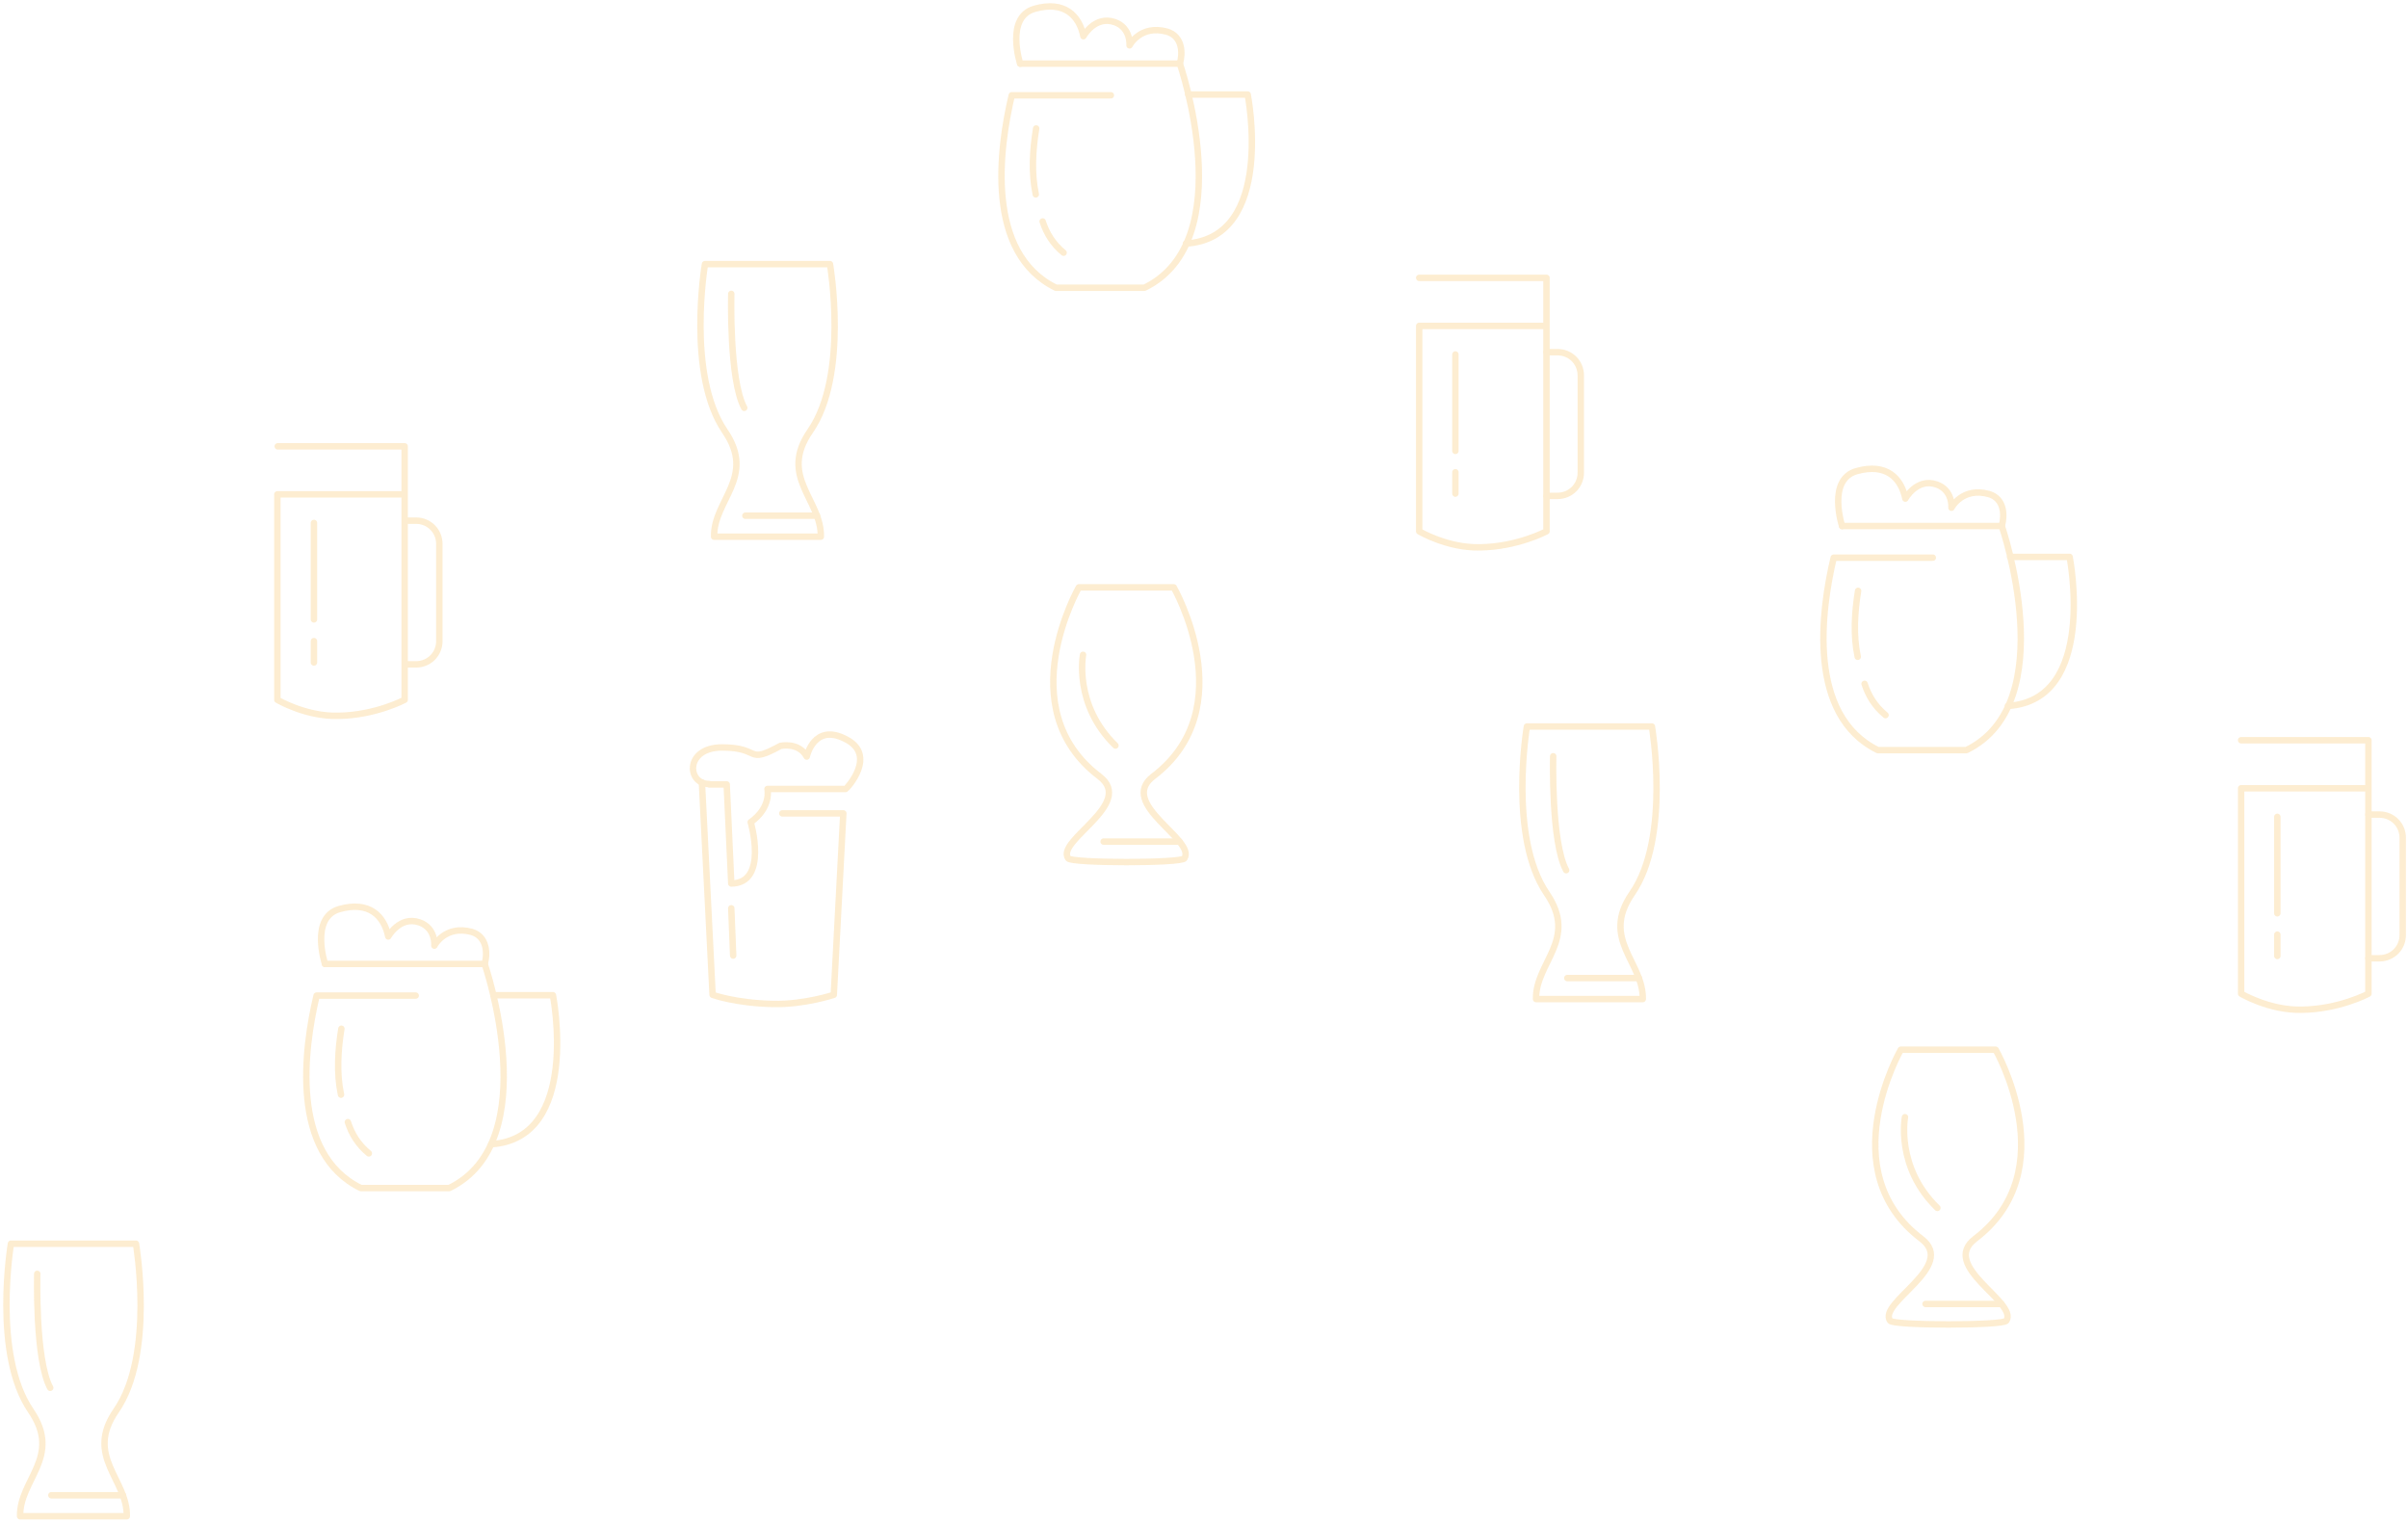
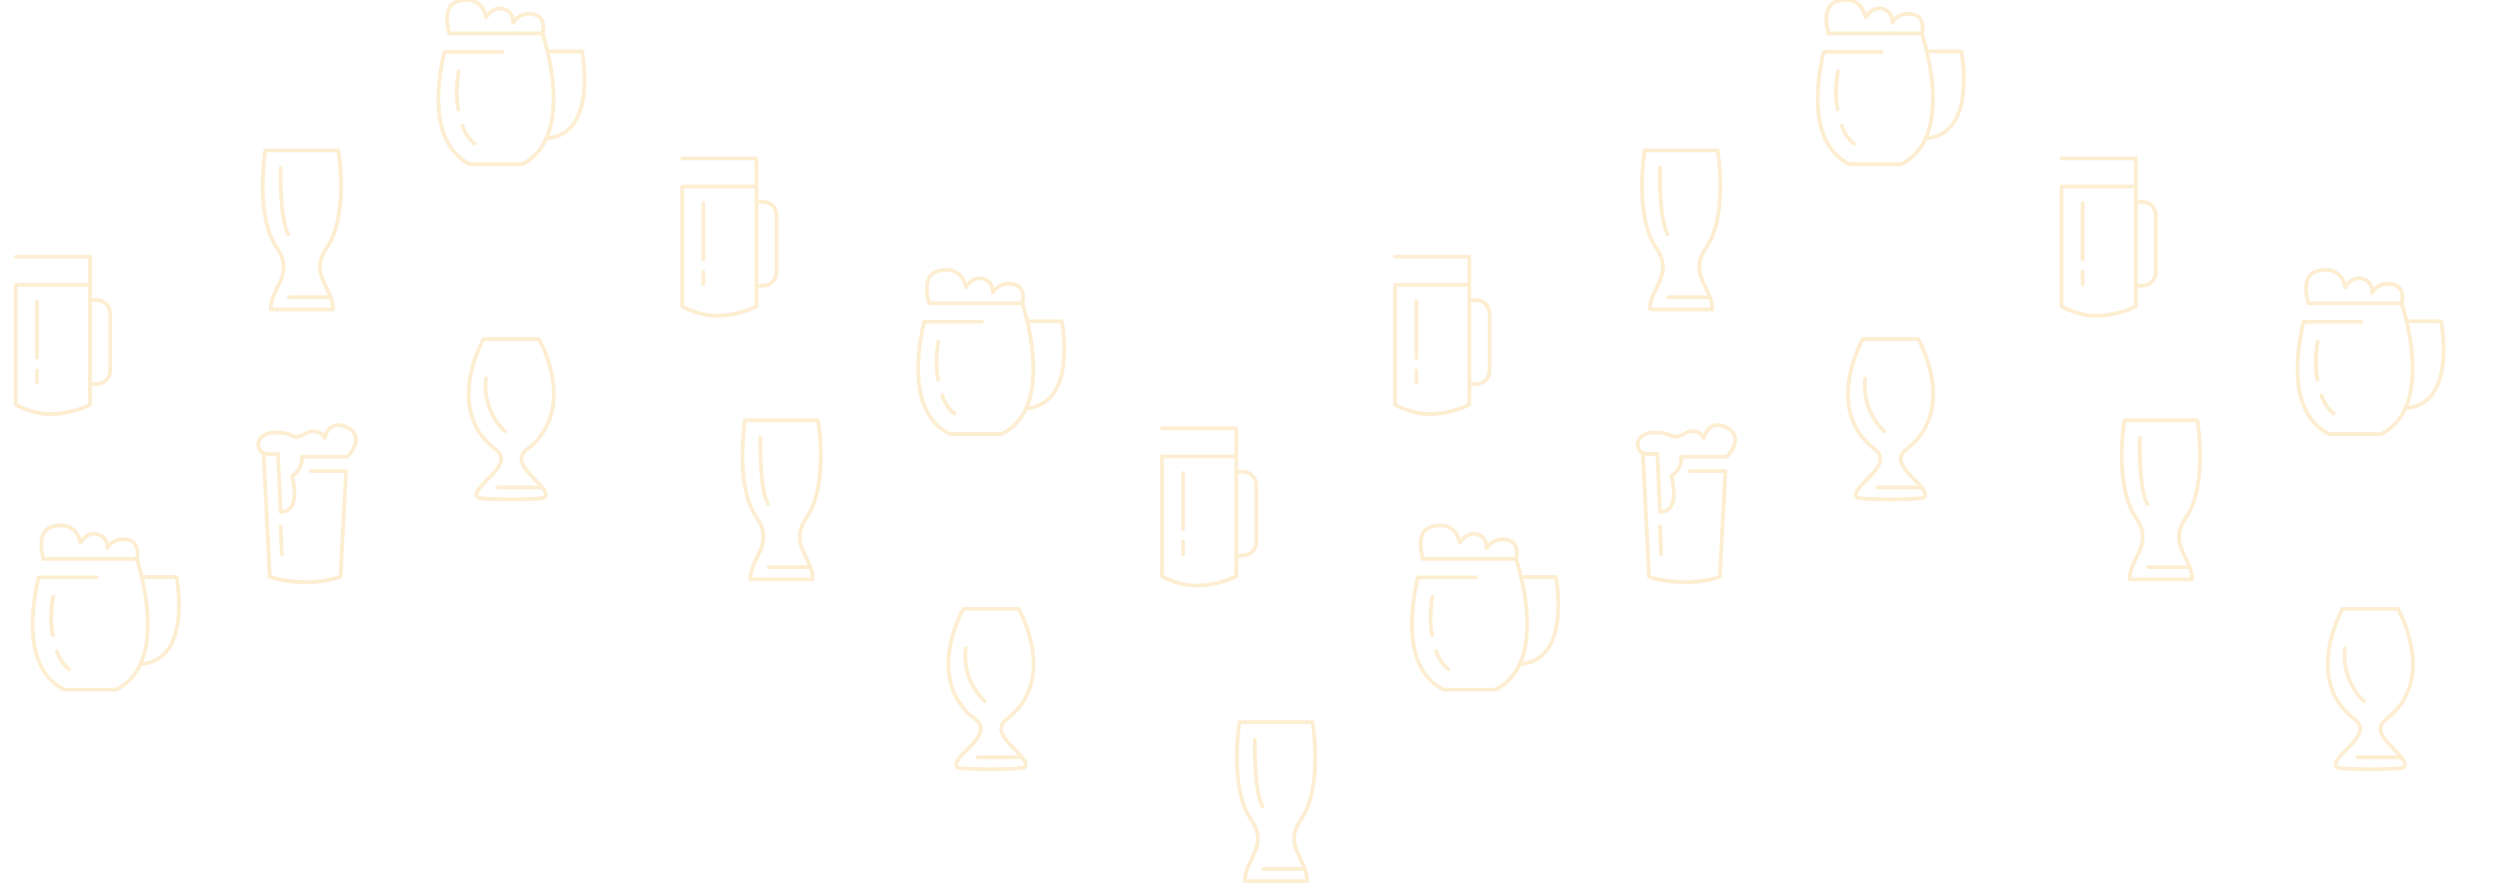
- <svg xmlns="http://www.w3.org/2000/svg" width="375" height="237" viewBox="0 0 375 237" fill="none">
+ <svg xmlns="http://www.w3.org/2000/svg" width="667" height="236" viewBox="0 0 667 236" fill="none">
  <g opacity="0.2">
-     <path d="M109.311 121.85L110.973 154.909C110.973 154.909 114.534 156.215 120.41 156.333C125.218 156.452 129.847 154.909 129.847 154.909L131.331 126.657H121.835" stroke="#F4A519" stroke-miterlimit="10" stroke-linecap="round" stroke-linejoin="round" />
-     <path d="M110.439 122.087C106.937 122.087 106.641 116.389 112.457 116.389C118.63 116.389 116.078 119.119 121.538 116.152C121.538 116.152 124.387 115.499 125.633 117.813C125.633 117.813 126.761 112.531 131.687 115.083C136.673 117.576 131.925 122.74 131.687 122.858H119.52C119.52 122.858 120.173 125.707 116.908 128.022C116.908 128.022 119.698 137.519 113.882 137.578L113.169 122.146H110.439V122.087Z" stroke="#F4A519" stroke-miterlimit="10" stroke-linecap="round" stroke-linejoin="round" />
-     <path d="M113.882 141.436L114.178 148.795" stroke="#F4A519" stroke-miterlimit="10" stroke-linecap="round" stroke-linejoin="round" />
-     <path d="M63.076 81.076H64.797C66.815 81.076 68.418 82.679 68.418 84.697V99.832C68.418 101.85 66.815 103.452 64.797 103.452H63.076" stroke="#F4A519" stroke-miterlimit="10" stroke-linecap="round" stroke-linejoin="round" />
-     <path d="M43.252 69.502H63.017V108.971C63.017 108.971 58.447 111.405 52.63 111.464C47.585 111.583 43.193 108.971 43.193 108.971V76.98H62.957" stroke="#F4A519" stroke-miterlimit="10" stroke-linecap="round" stroke-linejoin="round" />
-     <path d="M48.891 81.432V96.448" stroke="#F4A519" stroke-miterlimit="10" stroke-linecap="round" stroke-linejoin="round" />
-     <path d="M48.891 99.832V103.156" stroke="#F4A519" stroke-miterlimit="10" stroke-linecap="round" stroke-linejoin="round" />
-     <path d="M129.254 41.131C129.254 41.131 132.222 58.402 126.168 67.127C121.241 74.249 127.948 77.811 127.83 83.568H111.211C111.092 77.87 117.799 74.309 112.873 67.127C106.878 58.343 109.786 41.131 109.786 41.131H129.254Z" stroke="#F4A519" stroke-miterlimit="10" stroke-linecap="round" stroke-linejoin="round" />
-     <path d="M113.882 45.76C113.882 45.76 113.526 59.114 115.9 63.506" stroke="#F4A519" stroke-miterlimit="10" stroke-linecap="round" stroke-linejoin="round" />
-     <path d="M127.236 80.303H116.078" stroke="#F4A519" stroke-miterlimit="10" stroke-linecap="round" stroke-linejoin="round" />
-     <path d="M257.254 113.131C257.254 113.131 260.222 130.402 254.168 139.127C249.241 146.25 255.948 149.811 255.83 155.568H239.211C239.092 149.87 245.799 146.309 240.873 139.127C234.878 130.343 237.786 113.131 237.786 113.131H257.254Z" stroke="#F4A519" stroke-miterlimit="10" stroke-linecap="round" stroke-linejoin="round" />
-     <path d="M241.882 117.76C241.882 117.76 241.526 131.114 243.9 135.506" stroke="#F4A519" stroke-miterlimit="10" stroke-linecap="round" stroke-linejoin="round" />
-     <path d="M255.236 152.303H244.078" stroke="#F4A519" stroke-miterlimit="10" stroke-linecap="round" stroke-linejoin="round" />
-     <path d="M21.173 193.666C21.173 193.666 24.14 210.938 18.087 219.662C13.16 226.785 19.867 230.346 19.748 236.103H3.13C3.011 230.405 9.718 226.844 4.792 219.662C-1.203 210.878 1.705 193.666 1.705 193.666H21.173Z" stroke="#F4A519" stroke-miterlimit="10" stroke-linecap="round" stroke-linejoin="round" />
-     <path d="M5.801 198.355C5.801 198.355 5.445 211.71 7.819 216.102" stroke="#F4A519" stroke-miterlimit="10" stroke-linecap="round" stroke-linejoin="round" />
-     <path d="M19.155 232.838H7.997" stroke="#F4A519" stroke-miterlimit="10" stroke-linecap="round" stroke-linejoin="round" />
-     <path d="M50.612 150.102H75.481C75.481 150.102 84.977 177.7 69.961 185.001H56.191C45.151 179.6 47.347 163.278 49.306 155.028H64.738" stroke="#F4A519" stroke-miterlimit="10" stroke-linecap="round" stroke-linejoin="round" />
-     <path d="M53.105 170.459C52.393 167.136 52.63 163.456 53.164 160.191" stroke="#F4A519" stroke-miterlimit="10" stroke-linecap="round" stroke-linejoin="round" />
-     <path d="M57.438 179.599C55.776 178.234 54.767 176.572 54.173 174.732" stroke="#F4A519" stroke-miterlimit="10" stroke-linecap="round" stroke-linejoin="round" />
-     <path d="M76.846 154.969H86.105C86.105 154.969 90.497 177.285 76.49 178.176" stroke="#F4A519" stroke-miterlimit="10" stroke-linecap="round" stroke-linejoin="round" />
-     <path d="M50.612 150.102C50.612 150.102 48.238 142.861 52.867 141.555C57.497 140.249 59.812 142.623 60.465 145.828C60.465 145.828 62.245 142.564 65.332 143.632C67.884 144.522 67.646 147.253 67.646 147.253C67.646 147.253 69.308 143.988 73.463 145.116C75.837 145.828 75.956 148.44 75.481 150.102" stroke="#F4A519" stroke-miterlimit="10" stroke-linecap="round" stroke-linejoin="round" />
-     <path d="M240.836 54.842H242.558C244.576 54.842 246.178 56.444 246.178 58.462V73.597C246.178 75.615 244.576 77.218 242.558 77.218H240.836" stroke="#F4A519" stroke-miterlimit="10" stroke-linecap="round" stroke-linejoin="round" />
-     <path d="M221.013 43.268H240.836V82.737C240.836 82.737 236.266 85.17 230.45 85.23C225.405 85.349 221.013 82.737 221.013 82.737V50.746H240.836" stroke="#F4A519" stroke-miterlimit="10" stroke-linecap="round" stroke-linejoin="round" />
-     <path d="M226.651 55.197V70.213" stroke="#F4A519" stroke-miterlimit="10" stroke-linecap="round" stroke-linejoin="round" />
-     <path d="M226.651 73.537V76.861" stroke="#F4A519" stroke-miterlimit="10" stroke-linecap="round" stroke-linejoin="round" />
-     <path d="M368.836 126.842H370.558C372.576 126.842 374.178 128.444 374.178 130.462V145.597C374.178 147.615 372.576 149.218 370.558 149.218H368.836" stroke="#F4A519" stroke-miterlimit="10" stroke-linecap="round" stroke-linejoin="round" />
-     <path d="M349.013 115.268H368.836V154.737C368.836 154.737 364.266 157.17 358.45 157.23C353.405 157.348 349.013 154.737 349.013 154.737V122.746H368.836" stroke="#F4A519" stroke-miterlimit="10" stroke-linecap="round" stroke-linejoin="round" />
-     <path d="M354.651 127.197V142.213" stroke="#F4A519" stroke-miterlimit="10" stroke-linecap="round" stroke-linejoin="round" />
-     <path d="M354.651 145.537V148.861" stroke="#F4A519" stroke-miterlimit="10" stroke-linecap="round" stroke-linejoin="round" />
-     <path d="M182.79 91.461C182.79 91.461 193.592 110.276 179.585 120.9C174.006 125.173 186.292 130.752 184.452 133.661C183.977 134.432 166.884 134.432 166.349 133.661C164.391 130.871 176.855 125.173 171.216 120.9C157.209 110.276 168.011 91.461 168.011 91.461H182.79Z" stroke="#F4A519" stroke-miterlimit="10" stroke-linecap="round" stroke-linejoin="round" />
-     <path d="M168.664 101.965C168.664 101.965 167.18 109.74 173.709 116.091" stroke="#F4A519" stroke-miterlimit="10" stroke-linecap="round" stroke-linejoin="round" />
-     <path d="M171.869 131.049H183.68" stroke="#F4A519" stroke-miterlimit="10" stroke-linecap="round" stroke-linejoin="round" />
-     <path d="M310.79 163.461C310.79 163.461 321.592 182.276 307.585 192.9C302.006 197.173 314.292 202.752 312.452 205.661C311.977 206.432 294.884 206.432 294.349 205.661C292.391 202.871 304.855 197.173 299.216 192.9C285.209 182.276 296.011 163.461 296.011 163.461H310.79Z" stroke="#F4A519" stroke-miterlimit="10" stroke-linecap="round" stroke-linejoin="round" />
-     <path d="M296.664 173.965C296.664 173.965 295.18 181.74 301.709 188.091" stroke="#F4A519" stroke-miterlimit="10" stroke-linecap="round" stroke-linejoin="round" />
-     <path d="M299.869 203.049H311.68" stroke="#F4A519" stroke-miterlimit="10" stroke-linecap="round" stroke-linejoin="round" />
-     <path d="M158.871 9.912H183.739C183.739 9.912 193.236 37.511 178.22 44.811H164.45C153.41 39.41 155.606 23.088 157.565 14.838H172.997" stroke="#F4A519" stroke-miterlimit="10" stroke-linecap="round" stroke-linejoin="round" />
-     <path d="M161.304 30.27C160.592 26.946 160.829 23.266 161.363 20.002" stroke="#F4A519" stroke-miterlimit="10" stroke-linecap="round" stroke-linejoin="round" />
-     <path d="M165.637 39.351C163.975 37.986 162.966 36.324 162.373 34.484" stroke="#F4A519" stroke-miterlimit="10" stroke-linecap="round" stroke-linejoin="round" />
-     <path d="M185.045 14.721H194.304C194.304 14.721 198.696 37.037 184.689 37.928" stroke="#F4A519" stroke-miterlimit="10" stroke-linecap="round" stroke-linejoin="round" />
-     <path d="M158.871 9.912C158.871 9.912 156.497 2.671 161.126 1.365C165.756 0.06 168.07 2.434 168.723 5.639C168.723 5.639 170.504 2.374 173.59 3.443C176.142 4.333 175.905 7.063 175.905 7.063C175.905 7.063 177.567 3.799 181.722 4.926C184.155 5.639 184.214 8.25 183.74 9.912" stroke="#F4A519" stroke-miterlimit="10" stroke-linecap="round" stroke-linejoin="round" />
-     <path d="M286.871 81.912H311.739C311.739 81.912 321.236 109.511 306.22 116.811H292.45C281.41 111.41 283.606 95.088 285.565 86.838H300.997" stroke="#F4A519" stroke-miterlimit="10" stroke-linecap="round" stroke-linejoin="round" />
-     <path d="M289.304 102.27C288.592 98.946 288.829 95.266 289.363 92.002" stroke="#F4A519" stroke-miterlimit="10" stroke-linecap="round" stroke-linejoin="round" />
-     <path d="M293.637 111.351C291.975 109.986 290.966 108.324 290.373 106.484" stroke="#F4A519" stroke-miterlimit="10" stroke-linecap="round" stroke-linejoin="round" />
-     <path d="M313.045 86.721H322.304C322.304 86.721 326.696 109.037 312.689 109.928" stroke="#F4A519" stroke-miterlimit="10" stroke-linecap="round" stroke-linejoin="round" />
-     <path d="M286.871 81.912C286.871 81.912 284.497 74.671 289.126 73.365C293.756 72.06 296.07 74.434 296.723 77.639C296.723 77.639 298.504 74.374 301.59 75.443C304.142 76.333 303.905 79.063 303.905 79.063C303.905 79.063 305.567 75.799 309.722 76.927C312.155 77.639 312.214 80.25 311.74 81.912" stroke="#F4A519" stroke-miterlimit="10" stroke-linecap="round" stroke-linejoin="round" />
+     <path d="M70.311 120.85L71.973 153.909C71.973 153.909 75.534 155.215 81.41 155.333C86.218 155.452 90.847 153.909 90.847 153.909L92.331 125.657H82.835" stroke="#F4A519" stroke-miterlimit="10" stroke-linecap="round" stroke-linejoin="round" />
+     <path d="M71.439 121.087C67.937 121.087 67.641 115.389 73.457 115.389C79.63 115.389 77.078 118.119 82.538 115.152C82.538 115.152 85.387 114.499 86.633 116.813C86.633 116.813 87.761 111.531 92.687 114.083C97.673 116.576 92.925 121.74 92.687 121.858H80.52C80.52 121.858 81.173 124.707 77.909 127.022C77.909 127.022 80.698 136.519 74.882 136.578L74.169 121.146H71.439V121.087Z" stroke="#F4A519" stroke-miterlimit="10" stroke-linecap="round" stroke-linejoin="round" />
+     <path d="M74.882 140.436L75.178 147.795" stroke="#F4A519" stroke-miterlimit="10" stroke-linecap="round" stroke-linejoin="round" />
+     <path d="M24.076 80.076H25.797C27.815 80.076 29.418 81.679 29.418 83.697V98.832C29.418 100.85 27.815 102.452 25.797 102.452H24.076" stroke="#F4A519" stroke-miterlimit="10" stroke-linecap="round" stroke-linejoin="round" />
+     <path d="M4.252 68.502H24.017V107.971C24.017 107.971 19.447 110.405 13.63 110.464C8.585 110.583 4.193 107.971 4.193 107.971V75.98H23.957" stroke="#F4A519" stroke-miterlimit="10" stroke-linecap="round" stroke-linejoin="round" />
+     <path d="M9.891 80.432V95.448" stroke="#F4A519" stroke-miterlimit="10" stroke-linecap="round" stroke-linejoin="round" />
+     <path d="M9.891 98.832V102.156" stroke="#F4A519" stroke-miterlimit="10" stroke-linecap="round" stroke-linejoin="round" />
+     <path d="M90.254 40.131C90.254 40.131 93.222 57.402 87.168 66.127C82.241 73.249 88.948 76.811 88.829 82.568H72.211C72.092 76.87 78.799 73.309 73.873 66.127C67.878 57.343 70.786 40.131 70.786 40.131H90.254Z" stroke="#F4A519" stroke-miterlimit="10" stroke-linecap="round" stroke-linejoin="round" />
+     <path d="M74.882 44.76C74.882 44.76 74.526 58.114 76.9 62.506" stroke="#F4A519" stroke-miterlimit="10" stroke-linecap="round" stroke-linejoin="round" />
+     <path d="M88.236 79.303H77.078" stroke="#F4A519" stroke-miterlimit="10" stroke-linecap="round" stroke-linejoin="round" />
+     <path d="M218.254 112.131C218.254 112.131 221.222 129.402 215.168 138.127C210.241 145.25 216.948 148.811 216.83 154.568H200.211C200.092 148.87 206.799 145.309 201.873 138.127C195.878 129.343 198.786 112.131 198.786 112.131H218.254Z" stroke="#F4A519" stroke-miterlimit="10" stroke-linecap="round" stroke-linejoin="round" />
+     <path d="M202.882 116.76C202.882 116.76 202.526 130.114 204.9 134.506" stroke="#F4A519" stroke-miterlimit="10" stroke-linecap="round" stroke-linejoin="round" />
+     <path d="M216.236 151.303H205.078" stroke="#F4A519" stroke-miterlimit="10" stroke-linecap="round" stroke-linejoin="round" />
+     <path d="M11.612 149.102H36.481C36.481 149.102 45.977 176.7 30.961 184.001H17.191C6.151 178.6 8.348 162.278 10.306 154.028H25.738" stroke="#F4A519" stroke-miterlimit="10" stroke-linecap="round" stroke-linejoin="round" />
+     <path d="M14.105 169.459C13.392 166.136 13.63 162.456 14.164 159.191" stroke="#F4A519" stroke-miterlimit="10" stroke-linecap="round" stroke-linejoin="round" />
+     <path d="M18.438 178.599C16.776 177.234 15.767 175.572 15.173 173.732" stroke="#F4A519" stroke-miterlimit="10" stroke-linecap="round" stroke-linejoin="round" />
+     <path d="M37.846 153.969H47.105C47.105 153.969 51.497 176.285 37.49 177.176" stroke="#F4A519" stroke-miterlimit="10" stroke-linecap="round" stroke-linejoin="round" />
+     <path d="M11.612 149.102C11.612 149.102 9.238 141.861 13.867 140.555C18.497 139.249 20.812 141.623 21.465 144.828C21.465 144.828 23.245 141.564 26.331 142.632C28.884 143.522 28.646 146.253 28.646 146.253C28.646 146.253 30.308 142.988 34.463 144.116C36.837 144.828 36.956 147.44 36.481 149.102" stroke="#F4A519" stroke-miterlimit="10" stroke-linecap="round" stroke-linejoin="round" />
+     <path d="M201.836 53.842H203.558C205.576 53.842 207.178 55.444 207.178 57.462V72.597C207.178 74.615 205.576 76.218 203.558 76.218H201.836" stroke="#F4A519" stroke-miterlimit="10" stroke-linecap="round" stroke-linejoin="round" />
+     <path d="M182.013 42.268H201.836V81.737C201.836 81.737 197.266 84.17 191.45 84.23C186.405 84.349 182.013 81.737 182.013 81.737V49.746H201.836" stroke="#F4A519" stroke-miterlimit="10" stroke-linecap="round" stroke-linejoin="round" />
+     <path d="M187.651 54.197V69.213" stroke="#F4A519" stroke-miterlimit="10" stroke-linecap="round" stroke-linejoin="round" />
+     <path d="M187.651 72.537V75.861" stroke="#F4A519" stroke-miterlimit="10" stroke-linecap="round" stroke-linejoin="round" />
+     <path d="M329.836 125.842H331.558C333.576 125.842 335.178 127.444 335.178 129.462V144.597C335.178 146.615 333.576 148.218 331.558 148.218H329.836" stroke="#F4A519" stroke-miterlimit="10" stroke-linecap="round" stroke-linejoin="round" />
+     <path d="M310.013 114.268H329.836V153.737C329.836 153.737 325.266 156.17 319.45 156.23C314.405 156.348 310.013 153.737 310.013 153.737V121.746H329.836" stroke="#F4A519" stroke-miterlimit="10" stroke-linecap="round" stroke-linejoin="round" />
+     <path d="M315.651 126.197V141.213" stroke="#F4A519" stroke-miterlimit="10" stroke-linecap="round" stroke-linejoin="round" />
+     <path d="M315.651 144.537V147.861" stroke="#F4A519" stroke-miterlimit="10" stroke-linecap="round" stroke-linejoin="round" />
+     <path d="M143.79 90.461C143.79 90.461 154.592 109.276 140.585 119.9C135.006 124.173 147.292 129.752 145.452 132.661C144.977 133.432 127.884 133.432 127.349 132.661C125.391 129.871 137.855 124.173 132.216 119.9C118.209 109.276 129.011 90.461 129.011 90.461H143.79Z" stroke="#F4A519" stroke-miterlimit="10" stroke-linecap="round" stroke-linejoin="round" />
+     <path d="M129.664 100.965C129.664 100.965 128.18 108.74 134.709 115.091" stroke="#F4A519" stroke-miterlimit="10" stroke-linecap="round" stroke-linejoin="round" />
+     <path d="M132.869 130.049H144.68" stroke="#F4A519" stroke-miterlimit="10" stroke-linecap="round" stroke-linejoin="round" />
+     <path d="M271.79 162.461C271.79 162.461 282.592 181.276 268.585 191.9C263.006 196.173 275.292 201.752 273.452 204.661C272.977 205.432 255.884 205.432 255.349 204.661C253.391 201.871 265.855 196.173 260.216 191.9C246.209 181.276 257.011 162.461 257.011 162.461H271.79Z" stroke="#F4A519" stroke-miterlimit="10" stroke-linecap="round" stroke-linejoin="round" />
+     <path d="M257.664 172.965C257.664 172.965 256.18 180.74 262.709 187.091" stroke="#F4A519" stroke-miterlimit="10" stroke-linecap="round" stroke-linejoin="round" />
+     <path d="M260.869 202.049H272.68" stroke="#F4A519" stroke-miterlimit="10" stroke-linecap="round" stroke-linejoin="round" />
+     <path d="M119.871 8.912H144.739C144.739 8.912 154.236 36.511 139.22 43.811H125.45C114.41 38.41 116.606 22.088 118.565 13.838H133.997" stroke="#F4A519" stroke-miterlimit="10" stroke-linecap="round" stroke-linejoin="round" />
+     <path d="M122.304 29.27C121.592 25.946 121.829 22.266 122.363 19.002" stroke="#F4A519" stroke-miterlimit="10" stroke-linecap="round" stroke-linejoin="round" />
+     <path d="M126.637 38.351C124.975 36.986 123.966 35.324 123.373 33.484" stroke="#F4A519" stroke-miterlimit="10" stroke-linecap="round" stroke-linejoin="round" />
+     <path d="M146.045 13.721H155.304C155.304 13.721 159.696 36.037 145.689 36.928" stroke="#F4A519" stroke-miterlimit="10" stroke-linecap="round" stroke-linejoin="round" />
+     <path d="M119.871 8.912C119.871 8.912 117.497 1.671 122.126 0.365C126.756 -0.94 129.07 1.434 129.723 4.639C129.723 4.639 131.504 1.374 134.59 2.443C137.142 3.333 136.905 6.063 136.905 6.063C136.905 6.063 138.567 2.799 142.722 3.926C145.155 4.639 145.214 7.25 144.74 8.912" stroke="#F4A519" stroke-miterlimit="10" stroke-linecap="round" stroke-linejoin="round" />
+     <path d="M247.871 80.912H272.739C272.739 80.912 282.236 108.511 267.22 115.811H253.45C242.41 110.41 244.606 94.088 246.565 85.838H261.997" stroke="#F4A519" stroke-miterlimit="10" stroke-linecap="round" stroke-linejoin="round" />
+     <path d="M250.304 101.27C249.592 97.946 249.829 94.266 250.363 91.002" stroke="#F4A519" stroke-miterlimit="10" stroke-linecap="round" stroke-linejoin="round" />
+     <path d="M254.637 110.351C252.975 108.986 251.966 107.324 251.373 105.484" stroke="#F4A519" stroke-miterlimit="10" stroke-linecap="round" stroke-linejoin="round" />
+     <path d="M274.045 85.721H283.304C283.304 85.721 287.696 108.037 273.689 108.928" stroke="#F4A519" stroke-miterlimit="10" stroke-linecap="round" stroke-linejoin="round" />
+     <path d="M247.871 80.912C247.871 80.912 245.497 73.671 250.126 72.365C254.756 71.06 257.07 73.434 257.723 76.639C257.723 76.639 259.504 73.374 262.59 74.443C265.142 75.333 264.905 78.063 264.905 78.063C264.905 78.063 266.567 74.799 270.722 75.927C273.155 76.639 273.214 79.25 272.74 80.912" stroke="#F4A519" stroke-miterlimit="10" stroke-linecap="round" stroke-linejoin="round" />
+   </g>
+   <g opacity="0.2">
+     <path d="M438.311 120.85L439.973 153.909C439.973 153.909 443.534 155.215 449.41 155.333C454.218 155.452 458.847 153.909 458.847 153.909L460.331 125.657H450.835" stroke="#F4A519" stroke-miterlimit="10" stroke-linecap="round" stroke-linejoin="round" />
+     <path d="M439.439 121.087C435.937 121.087 435.641 115.389 441.457 115.389C447.63 115.389 445.078 118.119 450.538 115.152C450.538 115.152 453.387 114.499 454.633 116.813C454.633 116.813 455.761 111.531 460.687 114.083C465.673 116.576 460.925 121.74 460.687 121.858H448.52C448.52 121.858 449.173 124.707 445.908 127.022C445.908 127.022 448.698 136.519 442.882 136.578L442.169 121.146H439.439V121.087Z" stroke="#F4A519" stroke-miterlimit="10" stroke-linecap="round" stroke-linejoin="round" />
+     <path d="M442.882 140.436L443.178 147.795" stroke="#F4A519" stroke-miterlimit="10" stroke-linecap="round" stroke-linejoin="round" />
+     <path d="M392.076 80.076H393.797C395.815 80.076 397.418 81.679 397.418 83.697V98.832C397.418 100.85 395.815 102.452 393.797 102.452H392.076" stroke="#F4A519" stroke-miterlimit="10" stroke-linecap="round" stroke-linejoin="round" />
+     <path d="M372.252 68.502H392.017V107.971C392.017 107.971 387.446 110.405 381.63 110.464C376.585 110.583 372.193 107.971 372.193 107.971V75.98H391.957" stroke="#F4A519" stroke-miterlimit="10" stroke-linecap="round" stroke-linejoin="round" />
+     <path d="M377.891 80.432V95.448" stroke="#F4A519" stroke-miterlimit="10" stroke-linecap="round" stroke-linejoin="round" />
+     <path d="M377.891 98.832V102.156" stroke="#F4A519" stroke-miterlimit="10" stroke-linecap="round" stroke-linejoin="round" />
+     <path d="M458.254 40.131C458.254 40.131 461.222 57.402 455.168 66.127C450.241 73.249 456.948 76.811 456.83 82.568H440.211C440.092 76.87 446.799 73.309 441.873 66.127C435.878 57.343 438.786 40.131 438.786 40.131H458.254Z" stroke="#F4A519" stroke-miterlimit="10" stroke-linecap="round" stroke-linejoin="round" />
+     <path d="M442.882 44.76C442.882 44.76 442.526 58.114 444.9 62.506" stroke="#F4A519" stroke-miterlimit="10" stroke-linecap="round" stroke-linejoin="round" />
+     <path d="M456.236 79.303H445.078" stroke="#F4A519" stroke-miterlimit="10" stroke-linecap="round" stroke-linejoin="round" />
+     <path d="M586.254 112.131C586.254 112.131 589.222 129.402 583.168 138.127C578.241 145.25 584.948 148.811 584.83 154.568H568.211C568.092 148.87 574.799 145.309 569.873 138.127C563.878 129.343 566.786 112.131 566.786 112.131H586.254Z" stroke="#F4A519" stroke-miterlimit="10" stroke-linecap="round" stroke-linejoin="round" />
+     <path d="M570.882 116.76C570.882 116.76 570.526 130.114 572.9 134.506" stroke="#F4A519" stroke-miterlimit="10" stroke-linecap="round" stroke-linejoin="round" />
+     <path d="M584.236 151.303H573.078" stroke="#F4A519" stroke-miterlimit="10" stroke-linecap="round" stroke-linejoin="round" />
+     <path d="M350.173 192.666C350.173 192.666 353.141 209.938 347.087 218.662C342.16 225.785 348.867 229.346 348.748 235.103H332.13C332.011 229.405 338.718 225.844 333.792 218.662C327.797 209.878 330.705 192.666 330.705 192.666H350.173Z" stroke="#F4A519" stroke-miterlimit="10" stroke-linecap="round" stroke-linejoin="round" />
+     <path d="M334.801 197.355C334.801 197.355 334.445 210.71 336.819 215.102" stroke="#F4A519" stroke-miterlimit="10" stroke-linecap="round" stroke-linejoin="round" />
+     <path d="M348.155 231.838H336.997" stroke="#F4A519" stroke-miterlimit="10" stroke-linecap="round" stroke-linejoin="round" />
+     <path d="M379.612 149.102H404.481C404.481 149.102 413.977 176.7 398.961 184.001H385.191C374.151 178.6 376.348 162.278 378.306 154.028H393.738" stroke="#F4A519" stroke-miterlimit="10" stroke-linecap="round" stroke-linejoin="round" />
+     <path d="M382.105 169.459C381.392 166.136 381.63 162.456 382.164 159.191" stroke="#F4A519" stroke-miterlimit="10" stroke-linecap="round" stroke-linejoin="round" />
+     <path d="M386.437 178.599C384.776 177.234 383.767 175.572 383.173 173.732" stroke="#F4A519" stroke-miterlimit="10" stroke-linecap="round" stroke-linejoin="round" />
+     <path d="M405.846 153.969H415.105C415.105 153.969 419.497 176.285 405.49 177.176" stroke="#F4A519" stroke-miterlimit="10" stroke-linecap="round" stroke-linejoin="round" />
+     <path d="M379.612 149.102C379.612 149.102 377.238 141.861 381.867 140.555C386.497 139.249 388.812 141.623 389.465 144.828C389.465 144.828 391.245 141.564 394.331 142.632C396.884 143.522 396.646 146.253 396.646 146.253C396.646 146.253 398.308 142.988 402.463 144.116C404.837 144.828 404.956 147.44 404.481 149.102" stroke="#F4A519" stroke-miterlimit="10" stroke-linecap="round" stroke-linejoin="round" />
+     <path d="M569.836 53.842H571.558C573.576 53.842 575.178 55.444 575.178 57.462V72.597C575.178 74.615 573.576 76.218 571.558 76.218H569.836" stroke="#F4A519" stroke-miterlimit="10" stroke-linecap="round" stroke-linejoin="round" />
+     <path d="M550.013 42.268H569.836V81.737C569.836 81.737 565.266 84.17 559.45 84.23C554.405 84.349 550.013 81.737 550.013 81.737V49.746H569.836" stroke="#F4A519" stroke-miterlimit="10" stroke-linecap="round" stroke-linejoin="round" />
+     <path d="M555.651 54.197V69.213" stroke="#F4A519" stroke-miterlimit="10" stroke-linecap="round" stroke-linejoin="round" />
+     <path d="M555.651 72.537V75.861" stroke="#F4A519" stroke-miterlimit="10" stroke-linecap="round" stroke-linejoin="round" />
+     <path d="M511.79 90.461C511.79 90.461 522.592 109.276 508.585 119.9C503.006 124.173 515.292 129.752 513.452 132.661C512.977 133.432 495.884 133.432 495.349 132.661C493.391 129.871 505.855 124.173 500.216 119.9C486.209 109.276 497.011 90.461 497.011 90.461H511.79Z" stroke="#F4A519" stroke-miterlimit="10" stroke-linecap="round" stroke-linejoin="round" />
+     <path d="M497.664 100.965C497.664 100.965 496.18 108.74 502.709 115.091" stroke="#F4A519" stroke-miterlimit="10" stroke-linecap="round" stroke-linejoin="round" />
+     <path d="M500.869 130.049H512.68" stroke="#F4A519" stroke-miterlimit="10" stroke-linecap="round" stroke-linejoin="round" />
+     <path d="M639.79 162.461C639.79 162.461 650.592 181.276 636.585 191.9C631.006 196.173 643.292 201.752 641.452 204.661C640.977 205.432 623.884 205.432 623.349 204.661C621.391 201.871 633.855 196.173 628.216 191.9C614.209 181.276 625.011 162.461 625.011 162.461H639.79Z" stroke="#F4A519" stroke-miterlimit="10" stroke-linecap="round" stroke-linejoin="round" />
+     <path d="M625.664 172.965C625.664 172.965 624.18 180.74 630.709 187.091" stroke="#F4A519" stroke-miterlimit="10" stroke-linecap="round" stroke-linejoin="round" />
+     <path d="M628.869 202.049H640.68" stroke="#F4A519" stroke-miterlimit="10" stroke-linecap="round" stroke-linejoin="round" />
+     <path d="M487.871 8.912H512.739C512.739 8.912 522.236 36.511 507.22 43.811H493.45C482.41 38.41 484.606 22.088 486.565 13.838H501.997" stroke="#F4A519" stroke-miterlimit="10" stroke-linecap="round" stroke-linejoin="round" />
+     <path d="M490.304 29.27C489.592 25.946 489.829 22.266 490.363 19.002" stroke="#F4A519" stroke-miterlimit="10" stroke-linecap="round" stroke-linejoin="round" />
+     <path d="M494.637 38.351C492.975 36.986 491.966 35.324 491.373 33.484" stroke="#F4A519" stroke-miterlimit="10" stroke-linecap="round" stroke-linejoin="round" />
+     <path d="M514.045 13.721H523.304C523.304 13.721 527.696 36.037 513.689 36.928" stroke="#F4A519" stroke-miterlimit="10" stroke-linecap="round" stroke-linejoin="round" />
+     <path d="M487.871 8.912C487.871 8.912 485.497 1.671 490.126 0.365C494.756 -0.94 497.07 1.434 497.723 4.639C497.723 4.639 499.504 1.374 502.59 2.443C505.142 3.333 504.905 6.063 504.905 6.063C504.905 6.063 506.567 2.799 510.722 3.926C513.155 4.639 513.214 7.25 512.74 8.912" stroke="#F4A519" stroke-miterlimit="10" stroke-linecap="round" stroke-linejoin="round" />
+     <path d="M615.871 80.912H640.739C640.739 80.912 650.236 108.511 635.22 115.811H621.45C610.41 110.41 612.606 94.088 614.565 85.838H629.997" stroke="#F4A519" stroke-miterlimit="10" stroke-linecap="round" stroke-linejoin="round" />
+     <path d="M618.304 101.27C617.592 97.946 617.829 94.266 618.363 91.002" stroke="#F4A519" stroke-miterlimit="10" stroke-linecap="round" stroke-linejoin="round" />
+     <path d="M622.637 110.351C620.975 108.986 619.966 107.324 619.373 105.484" stroke="#F4A519" stroke-miterlimit="10" stroke-linecap="round" stroke-linejoin="round" />
+     <path d="M642.045 85.721H651.304C651.304 85.721 655.696 108.037 641.689 108.928" stroke="#F4A519" stroke-miterlimit="10" stroke-linecap="round" stroke-linejoin="round" />
+     <path d="M615.871 80.912C615.871 80.912 613.497 73.671 618.126 72.365C622.756 71.06 625.07 73.434 625.723 76.639C625.723 76.639 627.504 73.374 630.59 74.443C633.142 75.333 632.905 78.063 632.905 78.063C632.905 78.063 634.567 74.799 638.722 75.927C641.155 76.639 641.214 79.25 640.74 80.912" stroke="#F4A519" stroke-miterlimit="10" stroke-linecap="round" stroke-linejoin="round" />
  </g>
</svg>
